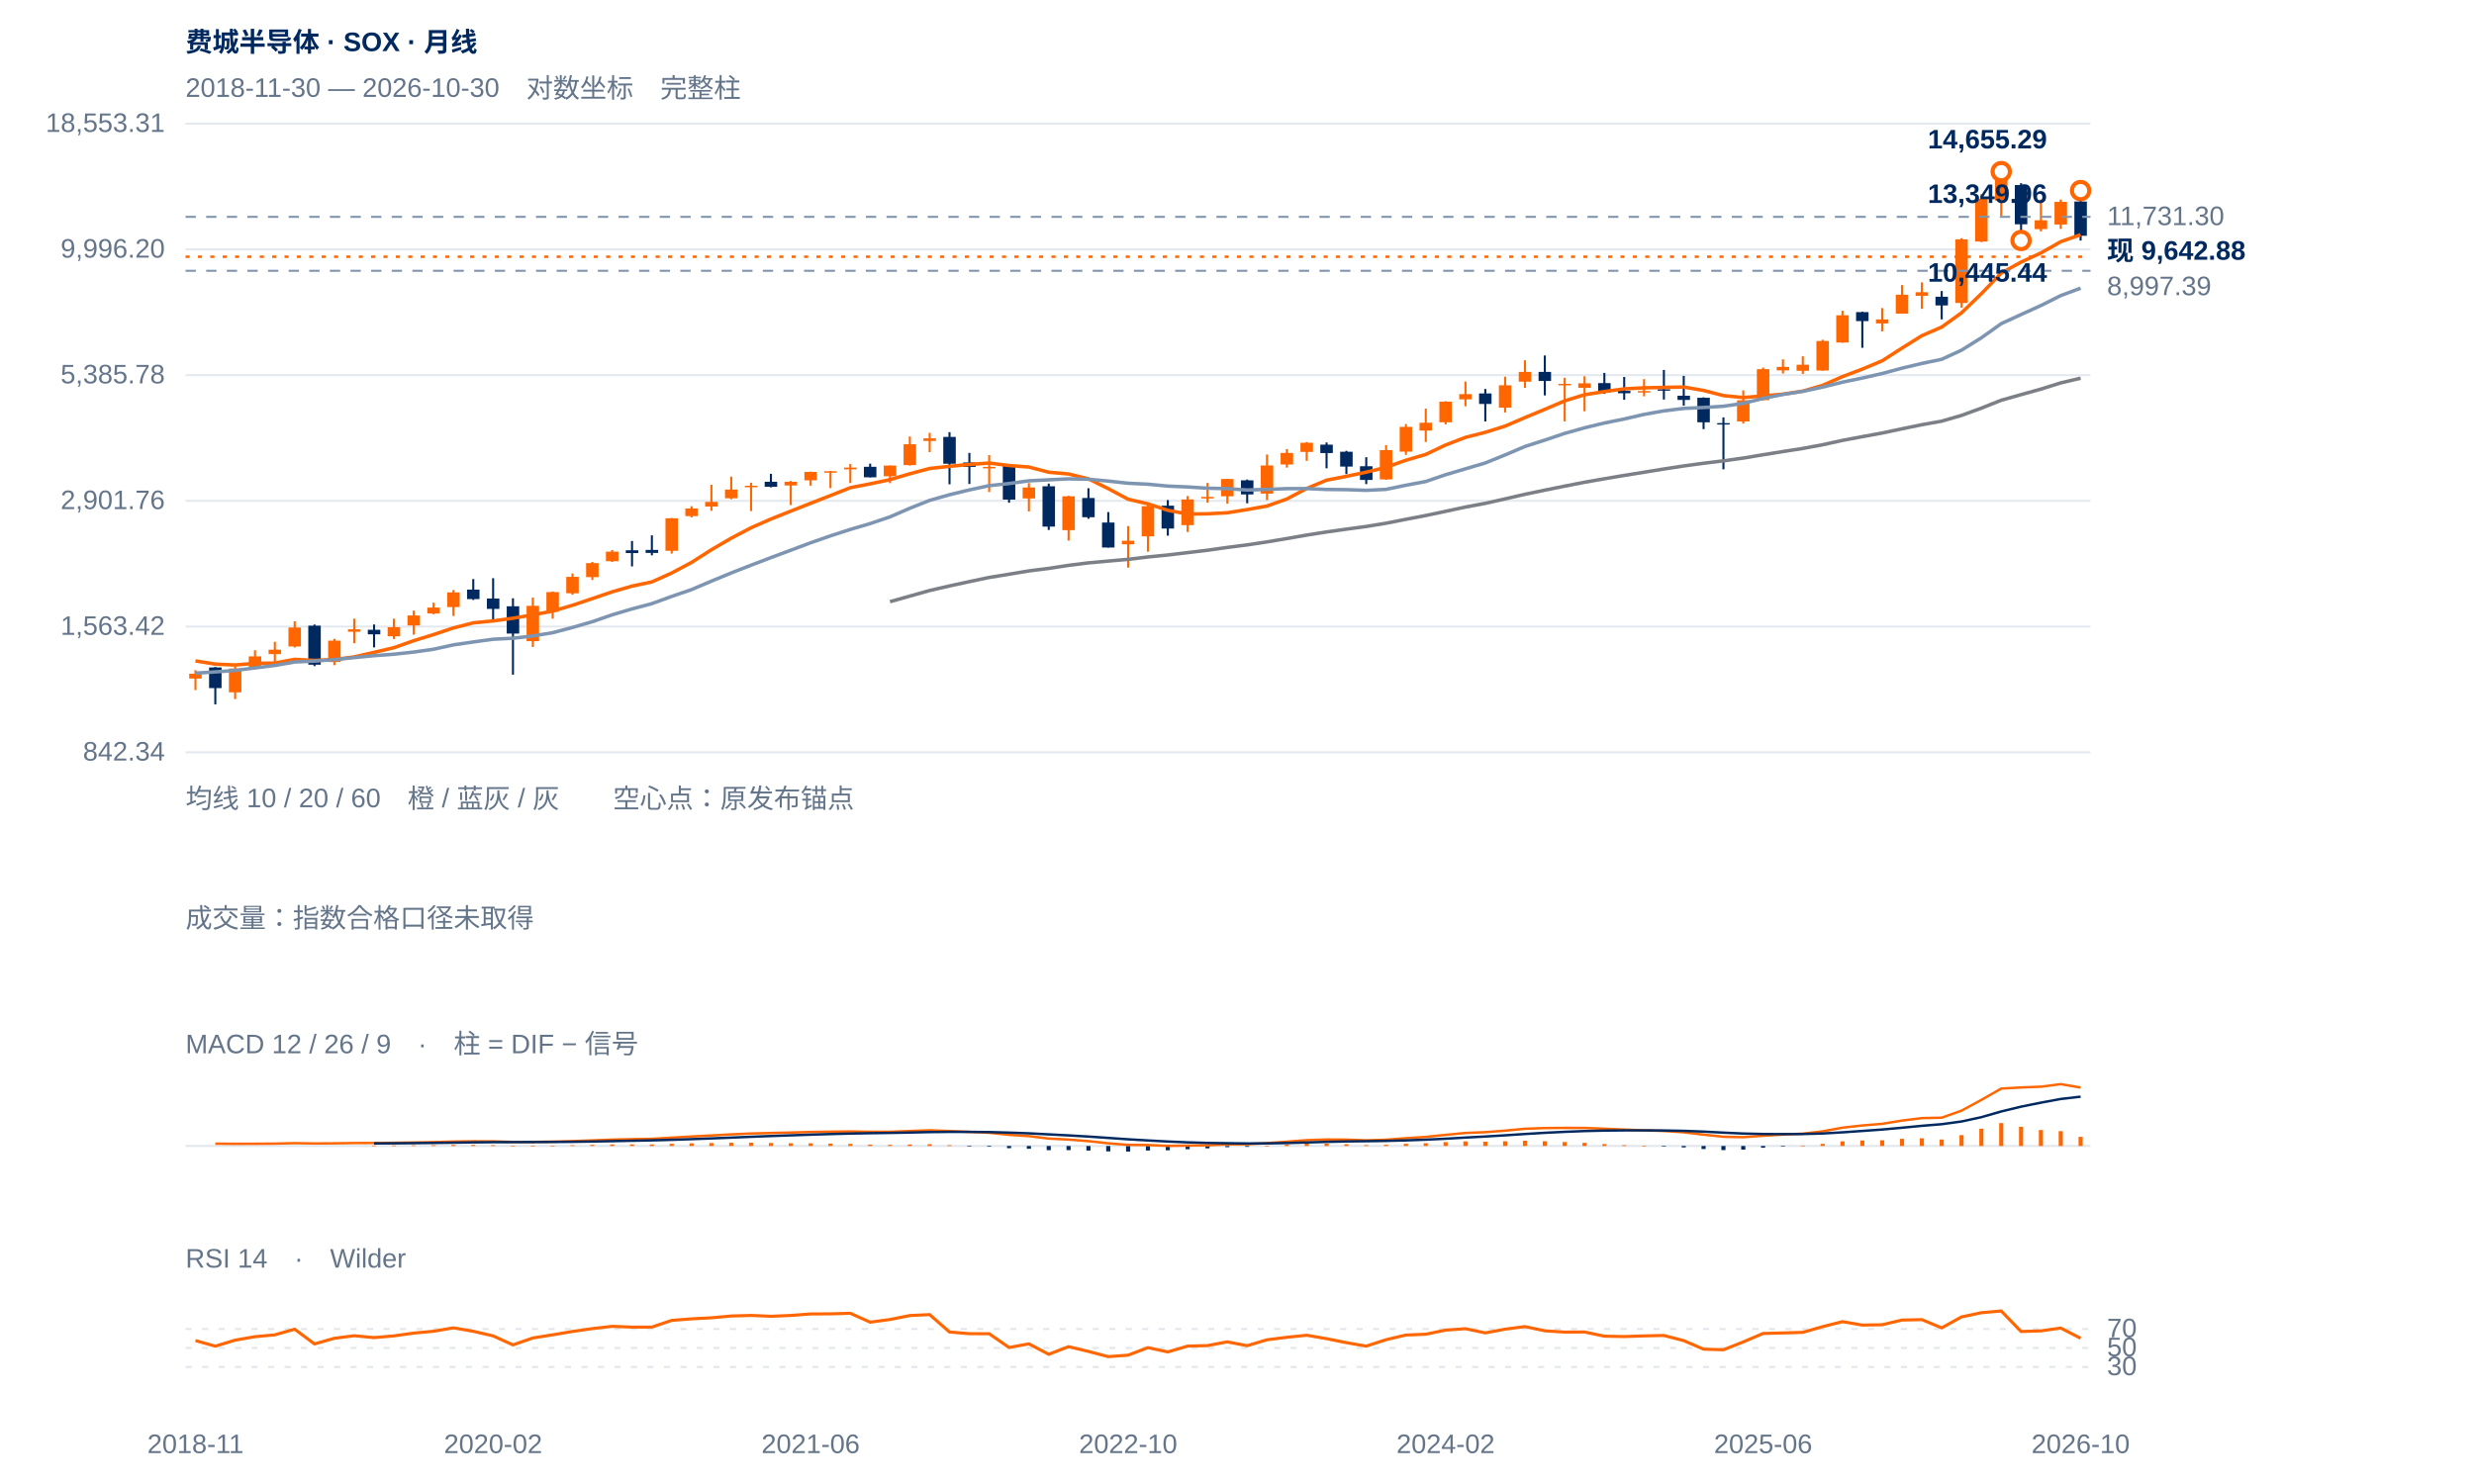
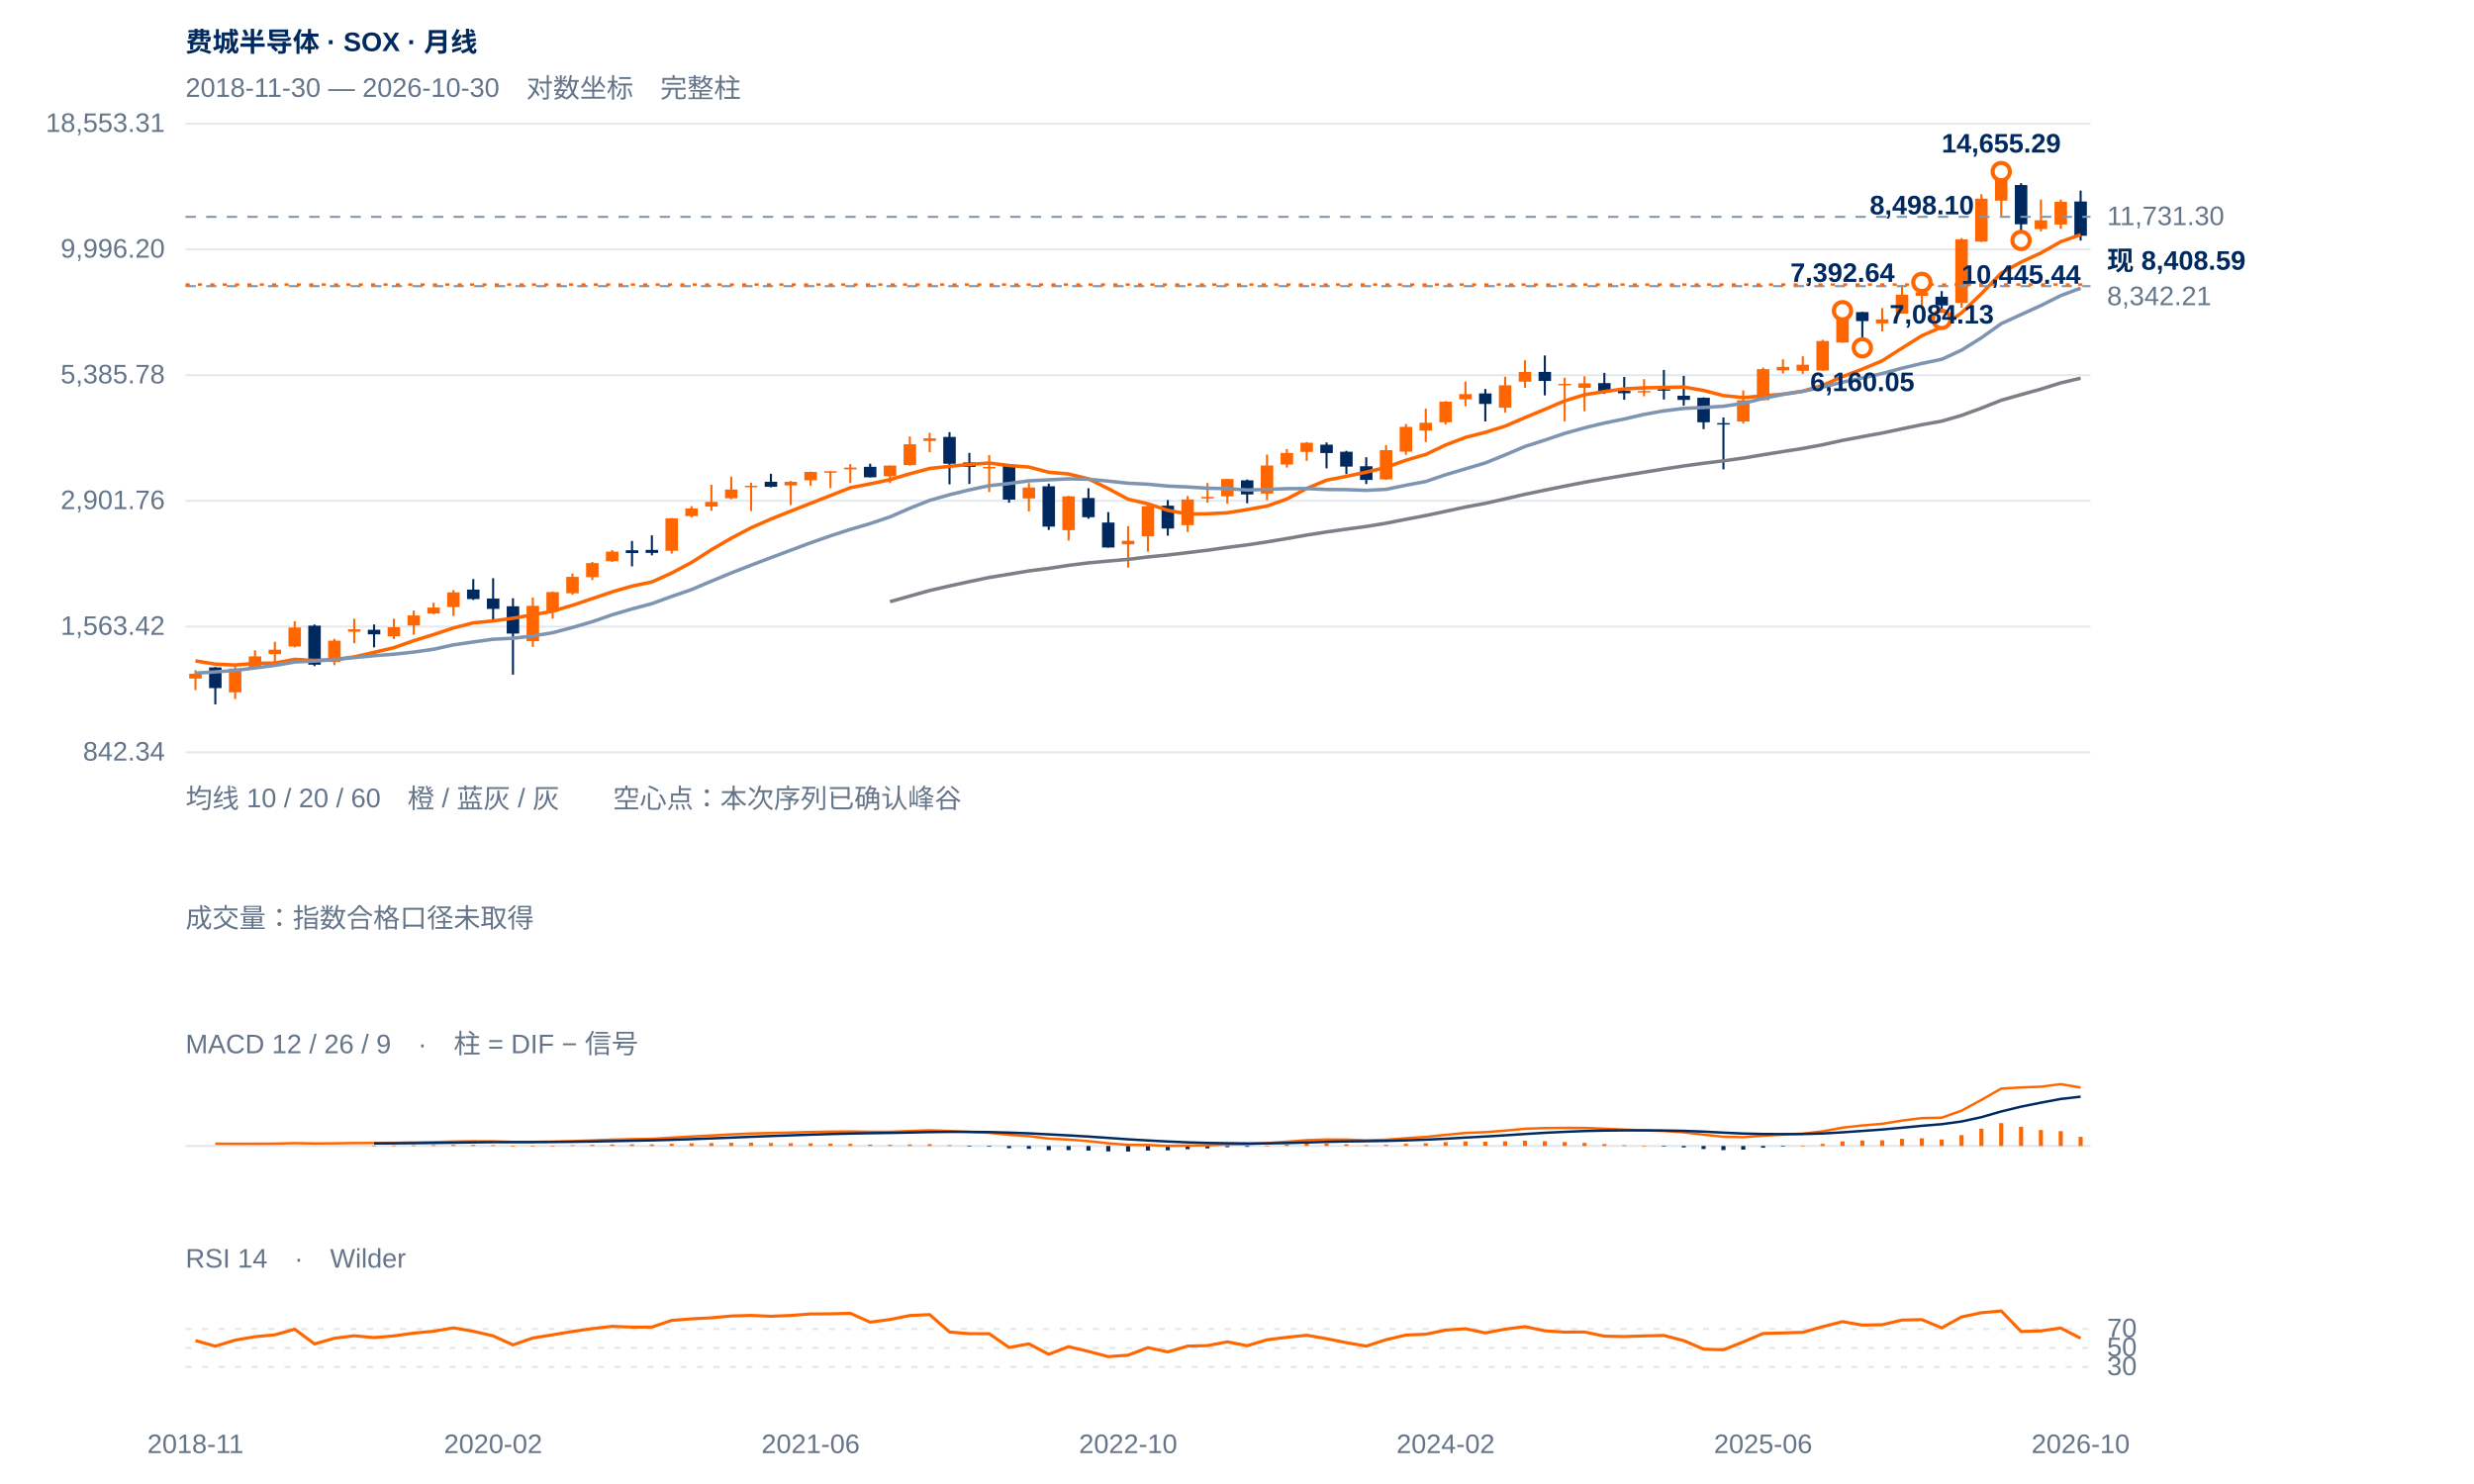
<svg xmlns="http://www.w3.org/2000/svg" viewBox="0 0 1200 720" role="img" aria-label="费城半导体 月线 真实价格与结构">
  <style>text{font:13px Microsoft YaHei,Arial,sans-serif;fill:#64758a}.b{font-weight:700;fill:#002960}</style>
  <rect width="100%" height="100%" fill="#fff" />
  <text x="90.00" y="25.00" text-anchor="start" class="b">费城半导体 · SOX · 月线</text>
  <text x="90.00" y="47.00" text-anchor="start">2018-11-30 — 2026-10-30　对数坐标　完整柱</text>
  <polyline points="90.00,365.00 1014.00,365.00" fill="none" stroke="#e4e9ef" stroke-width="1" />
  <text x="80.00" y="369.00" text-anchor="end">842.34</text>
  <polyline points="90.00,304.00 1014.00,304.00" fill="none" stroke="#e4e9ef" stroke-width="1" />
  <text x="80.00" y="308.00" text-anchor="end">1,563.42</text>
  <polyline points="90.00,243.00 1014.00,243.00" fill="none" stroke="#e4e9ef" stroke-width="1" />
  <text x="80.00" y="247.00" text-anchor="end">2,901.76</text>
  <polyline points="90.00,182.00 1014.00,182.00" fill="none" stroke="#e4e9ef" stroke-width="1" />
  <text x="80.00" y="186.00" text-anchor="end">5,385.78</text>
  <polyline points="90.00,121.00 1014.00,121.00" fill="none" stroke="#e4e9ef" stroke-width="1" />
  <text x="80.00" y="125.00" text-anchor="end">9,996.20</text>
  <polyline points="90.00,60.00 1014.00,60.00" fill="none" stroke="#e4e9ef" stroke-width="1" />
  <text x="80.00" y="64.00" text-anchor="end">18,553.31</text>
  <g>
    <path d="M94.81,325.16V334.81" stroke="#FF6600" />
    <rect x="91.78" y="326.89" width="6.06" height="2.33" fill="#FF6600" />
  </g>
  <g>
    <path d="M104.44,323.62V341.74" stroke="#002960" />
    <rect x="101.41" y="323.83" width="6.06" height="10.02" fill="#002960" />
  </g>
  <g>
    <path d="M114.06,323.31V339.16" stroke="#FF6600" />
    <rect x="111.03" y="324.34" width="6.06" height="11.55" fill="#FF6600" />
  </g>
  <g>
    <path d="M123.69,315.49V324.14" stroke="#FF6600" />
    <rect x="120.66" y="318.46" width="6.06" height="5.58" fill="#FF6600" />
  </g>
  <g>
    <path d="M133.31,311.38V322.75" stroke="#FF6600" />
    <rect x="130.28" y="315.21" width="6.06" height="2.14" fill="#FF6600" />
  </g>
  <g>
    <path d="M142.94,301.44V314.15" stroke="#FF6600" />
    <rect x="139.91" y="304.46" width="6.06" height="9.20" fill="#FF6600" />
  </g>
  <g>
    <path d="M152.56,303.01V323.19" stroke="#002960" />
    <rect x="149.53" y="303.56" width="6.06" height="18.93" fill="#002960" />
  </g>
  <g>
    <path d="M162.19,309.95V322.72" stroke="#FF6600" />
    <rect x="159.16" y="310.82" width="6.06" height="10.37" fill="#FF6600" />
  </g>
  <g>
    <path d="M171.81,300.18V312.10" stroke="#FF6600" />
    <rect x="168.78" y="305.33" width="6.06" height="1.18" fill="#FF6600" />
  </g>
  <g>
    <path d="M181.44,302.99V314.07" stroke="#002960" />
    <rect x="178.41" y="305.55" width="6.06" height="2.21" fill="#002960" />
  </g>
  <g>
    <path d="M191.06,300.18V310.05" stroke="#FF6600" />
    <rect x="188.03" y="304.30" width="6.06" height="4.40" fill="#FF6600" />
  </g>
  <g>
    <path d="M200.69,296.25V307.91" stroke="#FF6600" />
    <rect x="197.66" y="298.61" width="6.06" height="4.84" fill="#FF6600" />
  </g>
  <g>
    <path d="M210.31,292.42V297.99" stroke="#FF6600" />
    <rect x="207.28" y="294.77" width="6.06" height="2.89" fill="#FF6600" />
  </g>
  <g>
    <path d="M219.94,286.27V298.86" stroke="#FF6600" />
    <rect x="216.91" y="287.42" width="6.06" height="7.11" fill="#FF6600" />
  </g>
  <g>
    <path d="M229.56,280.95V291.08" stroke="#002960" />
    <rect x="226.53" y="286.06" width="6.06" height="4.60" fill="#002960" />
  </g>
  <g>
    <path d="M239.19,280.52V301.35" stroke="#002960" />
    <rect x="236.16" y="290.39" width="6.06" height="5.03" fill="#002960" />
  </g>
  <g>
    <path d="M248.81,290.27V327.34" stroke="#002960" />
    <rect x="245.78" y="294.15" width="6.06" height="13.24" fill="#002960" />
  </g>
  <g>
    <path d="M258.44,289.94V313.89" stroke="#FF6600" />
    <rect x="255.41" y="293.94" width="6.06" height="17.14" fill="#FF6600" />
  </g>
  <g>
    <path d="M268.06,286.99V300.14" stroke="#FF6600" />
    <rect x="265.03" y="287.27" width="6.06" height="9.52" fill="#FF6600" />
  </g>
  <g>
    <path d="M277.69,278.22V288.56" stroke="#FF6600" />
    <rect x="274.66" y="279.88" width="6.06" height="7.96" fill="#FF6600" />
  </g>
  <g>
    <path d="M287.31,272.64V281.40" stroke="#FF6600" />
    <rect x="284.28" y="273.20" width="6.06" height="6.81" fill="#FF6600" />
  </g>
  <g>
    <path d="M296.94,266.88V272.66" stroke="#FF6600" />
    <rect x="293.91" y="267.64" width="6.06" height="4.64" fill="#FF6600" />
  </g>
  <g>
    <path d="M306.56,262.46V274.80" stroke="#002960" />
    <rect x="303.53" y="266.97" width="6.06" height="1.37" fill="#002960" />
  </g>
  <g>
    <path d="M316.19,259.73V269.44" stroke="#002960" />
    <rect x="313.16" y="266.80" width="6.06" height="1.46" fill="#002960" />
  </g>
  <g>
    <path d="M325.81,251.35V268.59" stroke="#FF6600" />
    <rect x="322.78" y="251.45" width="6.06" height="15.79" fill="#FF6600" />
  </g>
  <g>
    <path d="M335.44,245.61V251.01" stroke="#FF6600" />
    <rect x="332.41" y="246.68" width="6.06" height="3.72" fill="#FF6600" />
  </g>
  <g>
    <path d="M345.06,235.19V247.83" stroke="#FF6600" />
    <rect x="342.03" y="243.50" width="6.06" height="2.25" fill="#FF6600" />
  </g>
  <g>
    <path d="M354.69,231.25V242.22" stroke="#FF6600" />
    <rect x="351.66" y="237.52" width="6.06" height="4.23" fill="#FF6600" />
  </g>
  <g>
    <path d="M364.31,234.20V247.97" stroke="#FF6600" />
    <rect x="361.28" y="235.69" width="6.06" height="0.70" fill="#FF6600" />
  </g>
  <g>
    <path d="M373.94,229.89V236.44" stroke="#002960" />
    <rect x="370.91" y="233.74" width="6.06" height="2.45" fill="#002960" />
  </g>
  <g>
    <path d="M383.56,233.34V245.04" stroke="#FF6600" />
    <rect x="380.53" y="233.77" width="6.06" height="1.76" fill="#FF6600" />
  </g>
  <g>
    <path d="M393.19,228.80V235.63" stroke="#FF6600" />
    <rect x="390.16" y="228.97" width="6.06" height="4.07" fill="#FF6600" />
  </g>
  <g>
    <path d="M402.81,228.50V236.85" stroke="#FF6600" />
    <rect x="399.78" y="228.64" width="6.06" height="0.70" fill="#FF6600" />
  </g>
  <g>
    <path d="M412.44,225.14V234.38" stroke="#FF6600" />
    <rect x="409.41" y="226.86" width="6.06" height="0.85" fill="#FF6600" />
  </g>
  <g>
    <path d="M422.06,224.96V231.60" stroke="#002960" />
    <rect x="419.03" y="226.48" width="6.06" height="5.10" fill="#002960" />
  </g>
  <g>
    <path d="M431.69,225.85V234.42" stroke="#FF6600" />
    <rect x="428.66" y="225.89" width="6.06" height="5.16" fill="#FF6600" />
  </g>
  <g>
    <path d="M441.31,211.78V225.88" stroke="#FF6600" />
    <rect x="438.28" y="215.54" width="6.06" height="10.12" fill="#FF6600" />
  </g>
  <g>
    <path d="M450.94,209.99V219.35" stroke="#FF6600" />
    <rect x="447.91" y="212.68" width="6.06" height="1.26" fill="#FF6600" />
  </g>
  <g>
    <path d="M460.56,209.67V234.98" stroke="#002960" />
    <rect x="457.53" y="211.98" width="6.06" height="13.01" fill="#002960" />
  </g>
  <g>
    <path d="M470.19,219.72V234.82" stroke="#002960" />
    <rect x="467.16" y="224.38" width="6.06" height="2.14" fill="#002960" />
  </g>
  <g>
    <path d="M479.81,220.83V238.73" stroke="#FF6600" />
    <rect x="476.78" y="226.53" width="6.06" height="0.70" fill="#FF6600" />
  </g>
  <g>
    <path d="M489.44,225.77V243.90" stroke="#002960" />
    <rect x="486.41" y="225.81" width="6.06" height="16.58" fill="#002960" />
  </g>
  <g>
    <path d="M499.06,234.38V248.13" stroke="#FF6600" />
    <rect x="496.03" y="236.52" width="6.06" height="5.32" fill="#FF6600" />
  </g>
  <g>
    <path d="M508.69,234.63V257.13" stroke="#002960" />
    <rect x="505.66" y="235.93" width="6.06" height="19.57" fill="#002960" />
  </g>
  <g>
    <path d="M518.31,240.53V262.28" stroke="#FF6600" />
    <rect x="515.28" y="240.80" width="6.06" height="16.42" fill="#FF6600" />
  </g>
  <g>
    <path d="M527.94,236.88V251.69" stroke="#002960" />
    <rect x="524.91" y="241.62" width="6.06" height="9.32" fill="#002960" />
  </g>
  <g>
    <path d="M537.56,248.46V265.64" stroke="#002960" />
    <rect x="534.53" y="253.52" width="6.06" height="12.12" fill="#002960" />
  </g>
  <g>
    <path d="M547.19,255.23V275.38" stroke="#FF6600" />
    <rect x="544.16" y="262.37" width="6.06" height="1.73" fill="#FF6600" />
  </g>
  <g>
    <path d="M556.81,244.82V267.66" stroke="#FF6600" />
    <rect x="553.78" y="245.58" width="6.06" height="14.65" fill="#FF6600" />
  </g>
  <g>
    <path d="M566.44,242.61V259.89" stroke="#002960" />
    <rect x="563.41" y="245.35" width="6.06" height="11.09" fill="#002960" />
  </g>
  <g>
    <path d="M576.06,240.67V258.12" stroke="#FF6600" />
    <rect x="573.03" y="242.32" width="6.06" height="12.48" fill="#FF6600" />
  </g>
  <g>
    <path d="M585.69,234.32V243.89" stroke="#FF6600" />
    <rect x="582.66" y="241.09" width="6.06" height="0.75" fill="#FF6600" />
  </g>
  <g>
    <path d="M595.31,232.31V244.38" stroke="#FF6600" />
    <rect x="592.28" y="232.40" width="6.06" height="8.39" fill="#FF6600" />
  </g>
  <g>
    <path d="M604.94,232.66V244.17" stroke="#002960" />
    <rect x="601.91" y="233.05" width="6.06" height="6.83" fill="#002960" />
  </g>
  <g>
    <path d="M614.56,220.54V242.62" stroke="#FF6600" />
    <rect x="611.53" y="225.84" width="6.06" height="13.64" fill="#FF6600" />
  </g>
  <g>
    <path d="M624.19,217.87V226.86" stroke="#FF6600" />
    <rect x="621.16" y="219.75" width="6.06" height="5.62" fill="#FF6600" />
  </g>
  <g>
    <path d="M633.81,214.47V223.59" stroke="#FF6600" />
    <rect x="630.78" y="214.81" width="6.06" height="4.45" fill="#FF6600" />
  </g>
  <g>
    <path d="M643.44,214.68V227.22" stroke="#002960" />
    <rect x="640.41" y="215.74" width="6.06" height="4.07" fill="#002960" />
  </g>
  <g>
    <path d="M653.06,218.72V230.01" stroke="#002960" />
    <rect x="650.03" y="219.17" width="6.06" height="7.21" fill="#002960" />
  </g>
  <g>
    <path d="M662.69,221.82V234.87" stroke="#002960" />
    <rect x="659.66" y="226.21" width="6.06" height="6.65" fill="#002960" />
  </g>
  <g>
    <path d="M672.31,215.94V232.79" stroke="#FF6600" />
    <rect x="669.28" y="218.38" width="6.06" height="14.21" fill="#FF6600" />
  </g>
  <g>
    <path d="M681.94,205.74V220.68" stroke="#FF6600" />
    <rect x="678.91" y="207.11" width="6.06" height="12.02" fill="#FF6600" />
  </g>
  <g>
    <path d="M691.56,198.27V214.47" stroke="#FF6600" />
    <rect x="688.53" y="205.11" width="6.06" height="3.79" fill="#FF6600" />
  </g>
  <g>
    <path d="M701.19,194.66V205.91" stroke="#FF6600" />
    <rect x="698.16" y="194.87" width="6.06" height="10.01" fill="#FF6600" />
  </g>
  <g>
    <path d="M710.81,185.12V197.12" stroke="#FF6600" />
    <rect x="707.78" y="191.22" width="6.06" height="2.53" fill="#FF6600" />
  </g>
  <g>
    <path d="M720.44,188.73V204.48" stroke="#002960" />
    <rect x="717.41" y="190.89" width="6.06" height="5.10" fill="#002960" />
  </g>
  <g>
    <path d="M730.06,182.77V200.12" stroke="#FF6600" />
    <rect x="727.03" y="186.93" width="6.06" height="10.88" fill="#FF6600" />
  </g>
  <g>
    <path d="M739.69,174.81V188.16" stroke="#FF6600" />
    <rect x="736.66" y="180.43" width="6.06" height="4.75" fill="#FF6600" />
  </g>
  <g>
    <path d="M749.31,172.47V191.84" stroke="#002960" />
    <rect x="746.28" y="180.43" width="6.06" height="4.40" fill="#002960" />
  </g>
  <g>
    <path d="M758.94,183.29V204.43" stroke="#FF6600" />
    <rect x="755.91" y="186.25" width="6.06" height="0.70" fill="#FF6600" />
  </g>
  <g>
    <path d="M768.56,182.55V199.55" stroke="#FF6600" />
    <rect x="765.53" y="185.97" width="6.06" height="2.20" fill="#FF6600" />
  </g>
  <g>
    <path d="M778.19,180.92V191.09" stroke="#002960" />
    <rect x="775.16" y="185.87" width="6.06" height="4.52" fill="#002960" />
  </g>
  <g>
    <path d="M787.81,182.88V193.97" stroke="#002960" />
    <rect x="784.78" y="189.63" width="6.06" height="1.16" fill="#002960" />
  </g>
  <g>
    <path d="M797.44,183.94V192.27" stroke="#FF6600" />
    <rect x="794.41" y="189.73" width="6.06" height="0.70" fill="#FF6600" />
  </g>
  <g>
    <path d="M807.06,179.48V193.83" stroke="#002960" />
    <rect x="804.03" y="188.85" width="6.06" height="0.70" fill="#002960" />
  </g>
  <g>
    <path d="M816.69,182.36V196.81" stroke="#002960" />
    <rect x="813.66" y="192.00" width="6.06" height="2.04" fill="#002960" />
  </g>
  <g>
    <path d="M826.31,192.79V208.20" stroke="#002960" />
    <rect x="823.28" y="192.99" width="6.06" height="11.89" fill="#002960" />
  </g>
  <g>
    <path d="M835.94,202.51V227.70" stroke="#002960" />
    <rect x="832.91" y="205.28" width="6.06" height="0.70" fill="#002960" />
  </g>
  <g>
    <path d="M845.56,189.41V205.52" stroke="#FF6600" />
    <rect x="842.53" y="194.22" width="6.06" height="10.26" fill="#FF6600" />
  </g>
  <g>
    <path d="M855.19,178.36V194.20" stroke="#FF6600" />
    <rect x="852.16" y="179.10" width="6.06" height="15.03" fill="#FF6600" />
  </g>
  <g>
    <path d="M864.81,174.34V181.21" stroke="#FF6600" />
    <rect x="861.78" y="178.01" width="6.06" height="1.70" fill="#FF6600" />
  </g>
  <g>
    <path d="M874.44,172.87V181.41" stroke="#FF6600" />
    <rect x="871.41" y="176.95" width="6.06" height="2.95" fill="#FF6600" />
  </g>
  <g>
    <path d="M884.06,164.85V179.87" stroke="#FF6600" />
    <rect x="881.03" y="165.45" width="6.06" height="14.31" fill="#FF6600" />
  </g>
  <g>
    <path d="M893.69,150.76V166.26" stroke="#FF6600" />
    <rect x="890.66" y="152.97" width="6.06" height="13.22" fill="#FF6600" />
  </g>
  <g>
    <path d="M903.31,151.28V168.75" stroke="#002960" />
    <rect x="900.28" y="151.43" width="6.06" height="4.36" fill="#002960" />
  </g>
  <g>
    <path d="M912.94,149.47V160.75" stroke="#FF6600" />
    <rect x="909.91" y="154.98" width="6.06" height="1.94" fill="#FF6600" />
  </g>
  <g>
    <path d="M922.56,138.31V152.19" stroke="#FF6600" />
    <rect x="919.53" y="142.99" width="6.06" height="9.17" fill="#FF6600" />
  </g>
  <g>
    <path d="M932.19,137.01V149.84" stroke="#FF6600" />
    <rect x="929.16" y="141.77" width="6.06" height="1.76" fill="#FF6600" />
  </g>
  <g>
    <path d="M941.81,141.21V154.96" stroke="#002960" />
    <rect x="938.78" y="143.97" width="6.06" height="4.22" fill="#002960" />
  </g>
  <g>
    <path d="M951.44,115.55V149.26" stroke="#FF6600" />
    <rect x="948.41" y="116.12" width="6.06" height="30.88" fill="#FF6600" />
  </g>
  <g>
    <path d="M961.06,94.21V117.43" stroke="#FF6600" />
    <rect x="958.03" y="96.39" width="6.06" height="20.81" fill="#FF6600" />
  </g>
  <g>
    <path d="M970.69,83.26V104.69" stroke="#FF6600" />
    <rect x="967.66" y="86.05" width="6.06" height="11.29" fill="#FF6600" />
  </g>
  <g>
    <path d="M980.31,88.88V116.66" stroke="#002960" />
    <rect x="977.28" y="89.78" width="6.06" height="19.03" fill="#002960" />
  </g>
  <g>
    <path d="M989.94,96.84V112.26" stroke="#FF6600" />
    <rect x="986.91" y="106.88" width="6.06" height="4.27" fill="#FF6600" />
  </g>
  <g>
    <path d="M999.56,96.81V111.06" stroke="#FF6600" />
    <rect x="996.53" y="97.94" width="6.06" height="10.99" fill="#FF6600" />
  </g>
  <g>
    <path d="M1009.19,92.46V116.72" stroke="#002960" />
    <rect x="1006.16" y="97.76" width="6.06" height="16.63" fill="#002960" />
  </g>
  <polyline points="94.81,320.65 104.44,322.21 114.06,322.64 123.69,321.84 133.31,321.71 142.94,319.90 152.56,320.43 162.19,320.00 171.81,318.71 181.44,316.51 191.06,314.25 200.69,310.84 210.31,307.88 219.94,304.66 229.56,302.18 239.19,301.26 248.81,299.95 258.44,298.32 268.06,296.49 277.69,293.66 287.31,290.43 296.94,287.14 306.56,284.37 316.19,282.34 325.81,278.01 335.44,272.87 345.06,266.73 354.69,261.11 364.31,256.05 373.94,251.82 383.56,247.99 393.19,244.19 402.81,240.43 412.44,236.63 422.06,234.75 431.69,232.72 441.31,229.87 450.94,227.29 460.56,226.25 470.19,225.34 479.81,224.65 489.44,225.86 499.06,226.60 508.69,229.11 518.31,229.97 527.94,232.31 537.56,237.08 547.19,242.21 556.81,244.44 566.44,247.59 576.06,249.41 585.69,249.27 595.31,248.79 604.94,247.23 614.56,245.52 624.19,242.10 633.81,237.00 643.44,232.97 653.06,231.12 662.69,229.08 672.31,226.74 681.94,223.29 691.56,220.47 701.19,215.89 710.81,212.21 720.44,209.75 730.06,206.74 739.69,202.59 749.31,198.61 758.94,194.49 768.56,191.52 778.19,189.98 787.81,188.66 797.44,188.17 807.06,187.95 816.69,187.77 826.31,189.44 835.94,191.93 845.56,192.89 855.19,192.10 864.81,191.23 874.44,189.78 884.06,186.96 893.69,182.73 903.31,179.09 912.94,175.05 922.56,168.89 932.19,162.87 941.81,158.69 951.44,151.77 961.06,142.49 970.69,132.49 980.31,127.16 989.94,122.73 999.56,117.26 1009.19,113.89" fill="none" stroke="#FF6600" stroke-width="1.7" />
  <polyline points="94.81,326.58 104.44,325.99 114.06,325.28 123.69,324.05 133.31,322.86 142.94,321.18 152.56,320.72 162.19,320.04 171.81,319.04 181.44,318.12 191.06,317.40 200.69,316.36 210.31,314.99 219.94,312.87 229.56,311.47 239.19,310.14 248.81,309.66 258.44,308.57 268.06,306.97 277.69,304.43 287.31,301.62 296.94,298.28 306.56,295.43 316.19,292.87 325.81,289.36 335.44,286.05 345.06,281.95 354.69,277.97 364.31,274.21 373.94,270.54 383.56,266.95 393.19,263.34 402.81,259.98 412.44,256.86 422.06,254.03 431.69,250.77 441.31,246.59 450.94,242.76 460.56,240.03 470.19,237.69 479.81,235.63 489.44,234.60 499.06,233.28 508.69,232.80 518.31,232.33 527.94,232.51 537.56,233.41 547.19,234.46 556.81,234.93 566.44,235.84 576.06,236.26 585.69,236.87 595.31,237.07 604.94,237.75 614.56,237.44 624.19,237.08 633.81,237.04 643.44,237.48 653.06,237.56 662.69,237.90 672.31,237.43 681.94,235.43 691.56,233.62 701.19,230.32 710.81,227.46 720.44,224.61 730.06,220.71 739.69,216.61 749.31,213.53 758.94,210.27 768.56,207.57 778.19,205.23 787.81,203.29 797.44,201.06 807.06,199.34 816.69,198.15 826.31,197.71 835.94,197.11 845.56,195.71 855.19,193.29 864.81,191.37 874.44,189.88 884.06,187.81 893.69,185.41 903.31,183.42 912.94,181.21 922.56,178.63 932.19,176.33 941.81,174.32 951.44,169.89 961.06,163.88 970.69,157.03 980.31,152.60 989.94,148.24 999.56,143.41 1009.19,139.81" fill="none" stroke="#7e95b2" stroke-width="1.7" />
  <polyline points="431.69,291.92 441.31,289.21 450.94,286.50 460.56,284.29 470.19,282.19 479.81,280.17 489.44,278.60 499.06,276.99 508.69,275.78 518.31,274.30 527.94,273.09 537.56,272.22 547.19,271.38 556.81,270.22 566.44,269.27 576.06,268.12 585.69,266.96 595.31,265.60 604.94,264.36 614.56,262.91 624.19,261.29 633.81,259.60 643.44,258.09 653.06,256.73 662.69,255.43 672.31,253.85 681.94,251.96 691.56,250.12 701.19,248.08 710.81,246.01 720.44,244.21 730.06,242.04 739.69,239.81 749.31,237.81 758.94,235.86 768.56,233.98 778.19,232.29 787.81,230.67 797.44,229.12 807.06,227.54 816.69,226.07 826.31,224.76 835.94,223.59 845.56,222.25 855.19,220.63 864.81,219.08 874.44,217.57 884.06,215.78 893.69,213.66 903.31,211.85 912.94,210.09 922.56,208.04 932.19,206.06 941.81,204.33 951.44,201.54 961.06,198.02 970.69,194.18 980.31,191.47 989.94,188.78 999.56,185.76 1009.19,183.49" fill="none" stroke="#7c8086" stroke-width="1.7" />
-   <polyline points="90.00,131.38 1014.00,131.38" fill="none" stroke="#8196ae" stroke-width="1" stroke-dasharray="5 5" />
-   <text x="1022.00" y="143.21" text-anchor="start">8,997.39</text>
+   <polyline points="90.00,138.84 1014.00,138.84" fill="none" stroke="#8196ae" stroke-width="1" stroke-dasharray="5 5" />
+   <text x="1022.00" y="148.06" text-anchor="start">8,342.21</text>
  <polyline points="90.00,105.21 1014.00,105.21" fill="none" stroke="#8196ae" stroke-width="1" stroke-dasharray="5 5" />
  <text x="1022.00" y="109.21" text-anchor="start">11,731.30</text>
-   <polyline points="90.00,124.55 1014.00,124.55" fill="none" stroke="#FF6600" stroke-width="1.2" stroke-dasharray="2 4" />
-   <text x="1022.00" y="126.21" text-anchor="start" class="b">现 9,642.88</text>
-   <circle cx="970.69" cy="83.26" r="4.2" fill="#fff" stroke="#FF6600" stroke-width="2" />
-   <text x="964.00" y="72.00" text-anchor="middle" class="b">14,655.29</text>
-   <circle cx="980.31" cy="116.66" r="4.2" fill="#fff" stroke="#FF6600" stroke-width="2" />
-   <text x="964.00" y="136.66" text-anchor="middle" class="b">10,445.44</text>
-   <circle cx="1009.19" cy="92.46" r="4.2" fill="#fff" stroke="#FF6600" stroke-width="2" />
-   <text x="964.00" y="98.46" text-anchor="middle" class="b">13,349.96</text>
-   <text x="90.00" y="392.00" text-anchor="start">均线 10 / 20 / 60　橙 / 蓝灰 / 灰　　空心点：原发布锚点</text>
+   <polyline points="90.00,138.06 1014.00,138.06" fill="none" stroke="#FF6600" stroke-width="1.2" stroke-dasharray="2 4" />
+   <text x="1022.00" y="131.06" text-anchor="start" class="b">现 8,408.59</text>
+   <text x="90.00" y="392.00" text-anchor="start">均线 10 / 20 / 60　橙 / 蓝灰 / 灰　　空心点：本次序列已确认峰谷</text>
  <text x="90.00" y="450.00" text-anchor="start">成交量：指数合格口径未取得</text>
  <text x="90.00" y="511.00" text-anchor="start">MACD 12 / 26 / 9　·　柱 = DIF − 信号</text>
  <polyline points="90.00,556.00 1014.00,556.00" fill="none" stroke="#e1e7ed" stroke-width="1" />
  <rect x="180.44" y="555.77" width="2" height="0.30" fill="#FF6600" />
  <rect x="190.06" y="555.75" width="2" height="0.30" fill="#FF6600" />
  <rect x="199.69" y="555.68" width="2" height="0.32" fill="#FF6600" />
  <rect x="209.31" y="555.60" width="2" height="0.40" fill="#FF6600" />
  <rect x="218.94" y="555.46" width="2" height="0.54" fill="#FF6600" />
  <rect x="228.56" y="555.47" width="2" height="0.53" fill="#FF6600" />
  <rect x="238.19" y="555.60" width="2" height="0.40" fill="#FF6600" />
  <rect x="247.81" y="555.90" width="2" height="0.30" fill="#FF6600" />
  <rect x="257.44" y="555.91" width="2" height="0.30" fill="#FF6600" />
  <rect x="267.06" y="555.82" width="2" height="0.30" fill="#FF6600" />
  <rect x="276.69" y="555.66" width="2" height="0.34" fill="#FF6600" />
  <rect x="286.31" y="555.46" width="2" height="0.54" fill="#FF6600" />
  <rect x="295.94" y="555.26" width="2" height="0.74" fill="#FF6600" />
  <rect x="305.56" y="555.22" width="2" height="0.78" fill="#FF6600" />
  <rect x="315.19" y="555.25" width="2" height="0.75" fill="#FF6600" />
  <rect x="324.81" y="554.95" width="2" height="1.05" fill="#FF6600" />
  <rect x="334.44" y="554.71" width="2" height="1.29" fill="#FF6600" />
  <rect x="344.06" y="554.58" width="2" height="1.42" fill="#FF6600" />
  <rect x="353.69" y="554.43" width="2" height="1.57" fill="#FF6600" />
  <rect x="363.31" y="554.40" width="2" height="1.60" fill="#FF6600" />
  <rect x="372.94" y="554.53" width="2" height="1.47" fill="#FF6600" />
  <rect x="382.56" y="554.65" width="2" height="1.35" fill="#FF6600" />
  <rect x="392.19" y="554.70" width="2" height="1.30" fill="#FF6600" />
  <rect x="401.81" y="554.84" width="2" height="1.16" fill="#FF6600" />
  <rect x="411.44" y="554.98" width="2" height="1.02" fill="#FF6600" />
  <rect x="421.06" y="555.33" width="2" height="0.67" fill="#FF6600" />
  <rect x="430.69" y="555.45" width="2" height="0.55" fill="#FF6600" />
  <rect x="440.31" y="555.26" width="2" height="0.74" fill="#FF6600" />
  <rect x="449.94" y="555.13" width="2" height="0.87" fill="#FF6600" />
  <rect x="459.56" y="555.60" width="2" height="0.40" fill="#FF6600" />
  <rect x="469.19" y="556.00" width="2" height="0.30" fill="#002960" />
  <rect x="478.81" y="556.00" width="2" height="0.35" fill="#002960" />
  <rect x="488.44" y="556.00" width="2" height="1.07" fill="#002960" />
  <rect x="498.06" y="556.00" width="2" height="1.36" fill="#002960" />
  <rect x="507.69" y="556.00" width="2" height="2.04" fill="#002960" />
  <rect x="517.31" y="556.00" width="2" height="2.02" fill="#002960" />
  <rect x="526.94" y="556.00" width="2" height="2.22" fill="#002960" />
  <rect x="536.56" y="556.00" width="2" height="2.62" fill="#002960" />
  <rect x="546.19" y="556.00" width="2" height="2.70" fill="#002960" />
  <rect x="555.81" y="556.00" width="2" height="2.22" fill="#002960" />
  <rect x="565.44" y="556.00" width="2" height="2.10" fill="#002960" />
  <rect x="575.06" y="556.00" width="2" height="1.57" fill="#002960" />
  <rect x="584.69" y="556.00" width="2" height="1.14" fill="#002960" />
  <rect x="594.31" y="556.00" width="2" height="0.57" fill="#002960" />
  <rect x="603.94" y="556.00" width="2" height="0.41" fill="#002960" />
  <rect x="613.56" y="555.87" width="2" height="0.30" fill="#FF6600" />
  <rect x="623.19" y="555.35" width="2" height="0.65" fill="#FF6600" />
  <rect x="632.81" y="554.89" width="2" height="1.11" fill="#FF6600" />
  <rect x="642.44" y="554.85" width="2" height="1.15" fill="#FF6600" />
  <rect x="652.06" y="555.13" width="2" height="0.87" fill="#FF6600" />
  <rect x="661.69" y="555.58" width="2" height="0.42" fill="#FF6600" />
  <rect x="671.31" y="555.42" width="2" height="0.58" fill="#FF6600" />
  <rect x="680.94" y="554.95" width="2" height="1.05" fill="#FF6600" />
  <rect x="690.56" y="554.66" width="2" height="1.34" fill="#FF6600" />
  <rect x="700.19" y="554.14" width="2" height="1.86" fill="#FF6600" />
  <rect x="709.81" y="553.77" width="2" height="2.23" fill="#FF6600" />
  <rect x="719.44" y="553.91" width="2" height="2.09" fill="#FF6600" />
  <rect x="729.06" y="553.73" width="2" height="2.27" fill="#FF6600" />
  <rect x="738.69" y="553.45" width="2" height="2.55" fill="#FF6600" />
  <rect x="748.31" y="553.69" width="2" height="2.31" fill="#FF6600" />
  <rect x="757.94" y="554.09" width="2" height="1.91" fill="#FF6600" />
  <rect x="767.56" y="554.49" width="2" height="1.51" fill="#FF6600" />
  <rect x="777.19" y="555.10" width="2" height="0.90" fill="#FF6600" />
  <rect x="786.81" y="555.61" width="2" height="0.39" fill="#FF6600" />
  <rect x="796.44" y="555.97" width="2" height="0.30" fill="#FF6600" />
  <rect x="806.06" y="556.00" width="2" height="0.30" fill="#002960" />
  <rect x="815.69" y="556.00" width="2" height="0.69" fill="#002960" />
  <rect x="825.31" y="556.00" width="2" height="1.48" fill="#002960" />
  <rect x="834.94" y="556.00" width="2" height="1.99" fill="#002960" />
  <rect x="844.56" y="556.00" width="2" height="1.77" fill="#002960" />
  <rect x="854.19" y="556.00" width="2" height="0.85" fill="#002960" />
  <rect x="863.81" y="556.00" width="2" height="0.30" fill="#002960" />
  <rect x="873.44" y="555.82" width="2" height="0.30" fill="#FF6600" />
  <rect x="883.06" y="554.97" width="2" height="1.03" fill="#FF6600" />
  <rect x="892.69" y="553.74" width="2" height="2.26" fill="#FF6600" />
  <rect x="902.31" y="553.34" width="2" height="2.66" fill="#FF6600" />
  <rect x="911.94" y="553.24" width="2" height="2.76" fill="#FF6600" />
  <rect x="921.56" y="552.53" width="2" height="3.47" fill="#FF6600" />
  <rect x="931.19" y="552.26" width="2" height="3.74" fill="#FF6600" />
  <rect x="940.81" y="552.85" width="2" height="3.15" fill="#FF6600" />
  <rect x="950.44" y="550.74" width="2" height="5.26" fill="#FF6600" />
  <rect x="960.06" y="547.62" width="2" height="8.38" fill="#FF6600" />
  <rect x="969.69" y="544.90" width="2" height="11.10" fill="#FF6600" />
  <rect x="979.31" y="546.69" width="2" height="9.31" fill="#FF6600" />
  <rect x="988.94" y="548.26" width="2" height="7.74" fill="#FF6600" />
  <rect x="998.56" y="548.81" width="2" height="7.19" fill="#FF6600" />
  <rect x="1008.19" y="551.57" width="2" height="4.43" fill="#FF6600" />
  <polyline points="104.44,554.88 114.06,554.95 123.69,554.92 133.31,554.86 142.94,554.63 152.56,554.78 162.19,554.72 171.81,554.58 181.44,554.54 191.06,554.46 200.69,554.30 210.31,554.12 219.94,553.85 229.56,553.73 239.19,553.76 248.81,554.04 258.44,554.02 268.06,553.88 277.69,553.63 287.31,553.30 296.94,552.92 306.56,552.68 316.19,552.53 325.81,551.96 335.44,551.40 345.06,550.91 354.69,550.37 364.31,549.95 373.94,549.70 383.56,549.49 393.19,549.21 402.81,549.06 412.44,548.95 422.06,549.12 431.69,549.12 441.31,548.74 450.94,548.39 460.56,548.75 470.19,549.18 479.81,549.60 489.44,550.59 499.06,551.22 508.69,552.41 518.31,552.90 527.94,553.65 537.56,554.71 547.19,555.46 556.81,555.53 566.44,555.94 576.06,555.81 585.69,555.66 595.31,555.23 604.94,555.18 614.56,554.61 624.19,553.92 633.81,553.18 643.44,552.86 653.06,552.92 662.69,553.26 672.31,552.96 681.94,552.23 691.56,551.60 701.19,550.61 710.81,549.69 720.44,549.31 730.06,548.56 739.69,547.65 749.31,547.31 758.94,547.23 768.56,547.25 778.19,547.63 787.81,548.05 797.44,548.41 807.06,548.73 816.69,549.36 826.31,550.51 835.94,551.52 845.56,551.74 855.19,551.04 864.81,550.48 874.44,550.02 884.06,548.91 893.69,547.12 903.31,546.05 912.94,545.26 922.56,543.68 932.19,542.48 941.81,542.28 951.44,538.86 961.06,533.64 970.69,528.15 980.31,527.60 989.94,527.24 999.56,526.00 1009.19,527.65" fill="none" stroke="#FF6600" stroke-width="1.2" />
  <polyline points="181.44,554.76 191.06,554.70 200.69,554.62 210.31,554.52 219.94,554.39 229.56,554.25 239.19,554.16 248.81,554.13 258.44,554.11 268.06,554.06 277.69,553.98 287.31,553.84 296.94,553.66 306.56,553.46 316.19,553.28 325.81,553.01 335.44,552.69 345.06,552.33 354.69,551.94 364.31,551.54 373.94,551.17 383.56,550.84 393.19,550.51 402.81,550.22 412.44,549.97 422.06,549.80 431.69,549.66 441.31,549.48 450.94,549.26 460.56,549.16 470.19,549.16 479.81,549.25 489.44,549.52 499.06,549.86 508.69,550.37 518.31,550.87 527.94,551.43 537.56,552.09 547.19,552.76 556.81,553.32 566.44,553.84 576.06,554.24 585.69,554.52 595.31,554.66 604.94,554.77 614.56,554.73 624.19,554.57 633.81,554.29 643.44,554.01 653.06,553.79 662.69,553.68 672.31,553.54 681.94,553.28 691.56,552.94 701.19,552.48 710.81,551.92 720.44,551.40 730.06,550.83 739.69,550.19 749.31,549.61 758.94,549.14 768.56,548.76 778.19,548.53 787.81,548.44 797.44,548.43 807.06,548.49 816.69,548.66 826.31,549.03 835.94,549.53 845.56,549.97 855.19,550.19 864.81,550.24 874.44,550.20 884.06,549.94 893.69,549.38 903.31,548.71 912.94,548.02 922.56,547.15 932.19,546.22 941.81,545.43 951.44,544.12 961.06,542.02 970.69,539.25 980.31,536.92 989.94,534.98 999.56,533.19 1009.19,532.08" fill="none" stroke="#002960" stroke-width="1.2" />
  <text x="90.00" y="615.00" text-anchor="start">RSI 14　·　Wilder</text>
  <polyline points="90.00,663.20 1014.00,663.20" fill="none" stroke="#e1e7ed" stroke-width="1" stroke-dasharray="3 5" />
  <text x="1022.00" y="667.20" text-anchor="start">30</text>
  <polyline points="90.00,654.00 1014.00,654.00" fill="none" stroke="#e1e7ed" stroke-width="1" stroke-dasharray="3 5" />
  <text x="1022.00" y="658.00" text-anchor="start">50</text>
  <polyline points="90.00,644.80 1014.00,644.80" fill="none" stroke="#e1e7ed" stroke-width="1" stroke-dasharray="3 5" />
  <text x="1022.00" y="648.80" text-anchor="start">70</text>
  <polyline points="94.81,650.41 104.44,653.13 114.06,650.20 123.69,648.53 133.31,647.63 142.94,644.89 152.56,652.04 162.19,649.30 171.81,648.07 181.44,648.98 191.06,648.14 200.69,646.79 210.31,645.89 219.94,644.24 229.56,645.91 239.19,648.14 248.81,652.51 258.44,649.16 268.06,647.62 277.69,646.00 287.31,644.61 296.94,643.51 306.56,643.89 316.19,643.87 325.81,640.63 335.44,639.87 345.06,639.37 354.69,638.49 364.31,638.22 373.94,638.63 383.56,638.23 393.19,637.50 402.81,637.45 412.44,637.17 422.06,641.48 431.69,640.19 441.31,638.27 450.94,637.82 460.56,646.26 470.19,647.07 479.81,647.08 489.44,653.77 499.06,652.00 508.69,657.07 518.31,653.37 527.94,655.67 537.56,658.20 547.19,657.49 556.81,653.84 566.44,655.92 576.06,653.10 585.69,652.85 595.31,651.03 604.94,652.90 614.56,650.03 624.19,648.82 633.81,647.83 643.44,649.49 653.06,651.43 662.69,653.11 672.31,649.99 681.94,647.73 691.56,647.34 701.19,645.34 710.81,644.66 720.44,646.69 730.06,644.87 739.69,643.64 749.31,645.68 758.94,646.31 768.56,646.25 778.19,648.28 787.81,648.46 797.44,648.15 807.06,647.94 816.69,650.44 826.31,654.58 835.94,654.88 845.56,651.07 855.19,646.97 864.81,646.71 874.44,646.43 884.06,643.66 893.69,641.23 903.31,642.90 912.94,642.73 922.56,640.46 932.19,640.25 941.81,644.25 951.44,638.94 961.06,636.90 970.69,636.05 980.31,646.01 989.94,645.71 999.56,644.34 1009.19,649.28" fill="none" stroke="#FF6600" stroke-width="1.5" />
  <text x="94.81" y="705.00" text-anchor="middle">2018-11</text>
  <text x="239.19" y="705.00" text-anchor="middle">2020-02</text>
  <text x="393.19" y="705.00" text-anchor="middle">2021-06</text>
  <text x="547.19" y="705.00" text-anchor="middle">2022-10</text>
  <text x="701.19" y="705.00" text-anchor="middle">2024-02</text>
  <text x="855.19" y="705.00" text-anchor="middle">2025-06</text>
  <text x="1009.19" y="705.00" text-anchor="middle">2026-10</text>
+   <circle cx="893.69" cy="150.76" r="4.2" fill="white" stroke="#FF6600" stroke-width="2" />
+   <text x="893.69" y="136.76" text-anchor="middle" class="b">7,392.64</text>
+   <circle cx="903.31" cy="168.75" r="4.2" fill="white" stroke="#FF6600" stroke-width="2" />
+   <text x="903.31" y="189.75" text-anchor="middle" class="b">6,160.05</text>
+   <circle cx="932.19" cy="137.01" r="4.2" fill="white" stroke="#FF6600" stroke-width="2" />
+   <text x="932.19" y="104.01" text-anchor="middle" class="b">8,498.10</text>
+   <circle cx="941.81" cy="154.96" r="4.2" fill="white" stroke="#FF6600" stroke-width="2" />
+   <text x="941.81" y="156.96" text-anchor="middle" class="b">7,084.13</text>
+   <circle cx="970.69" cy="83.26" r="4.2" fill="white" stroke="#FF6600" stroke-width="2" />
+   <text x="970.69" y="74.00" text-anchor="middle" class="b">14,655.29</text>
+   <circle cx="980.31" cy="116.66" r="4.2" fill="white" stroke="#FF6600" stroke-width="2" />
+   <text x="980.31" y="137.66" text-anchor="middle" class="b">10,445.44</text>
</svg>
